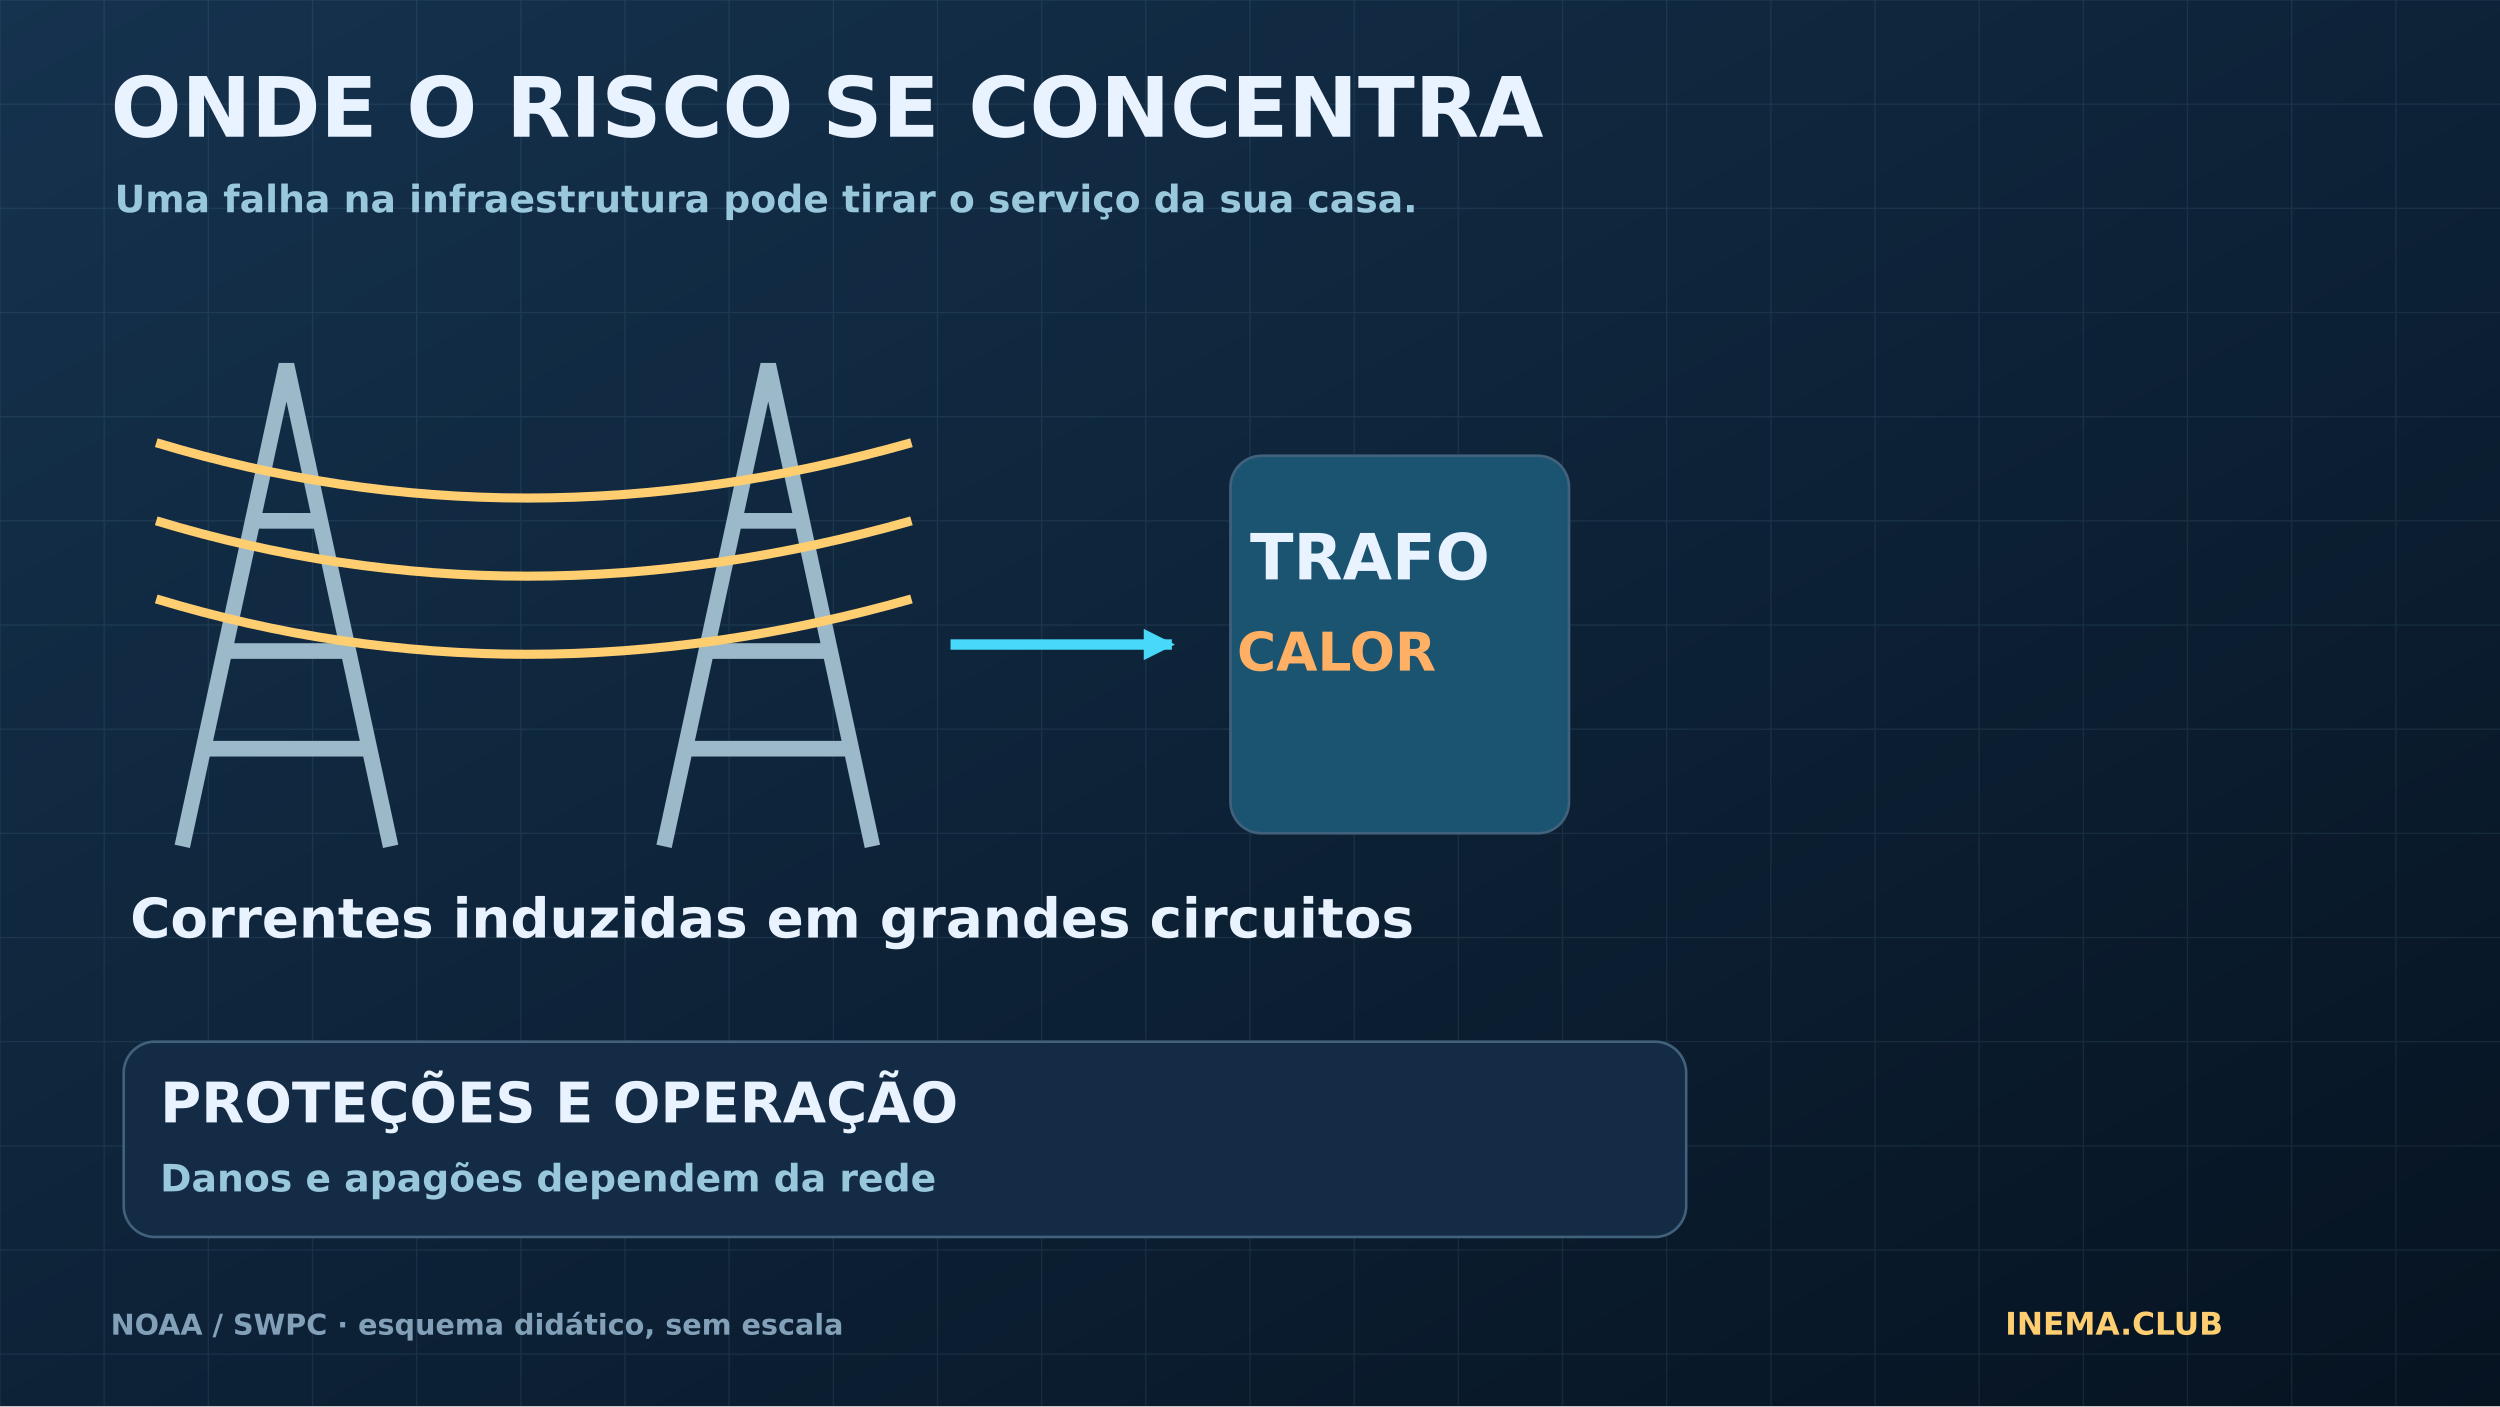
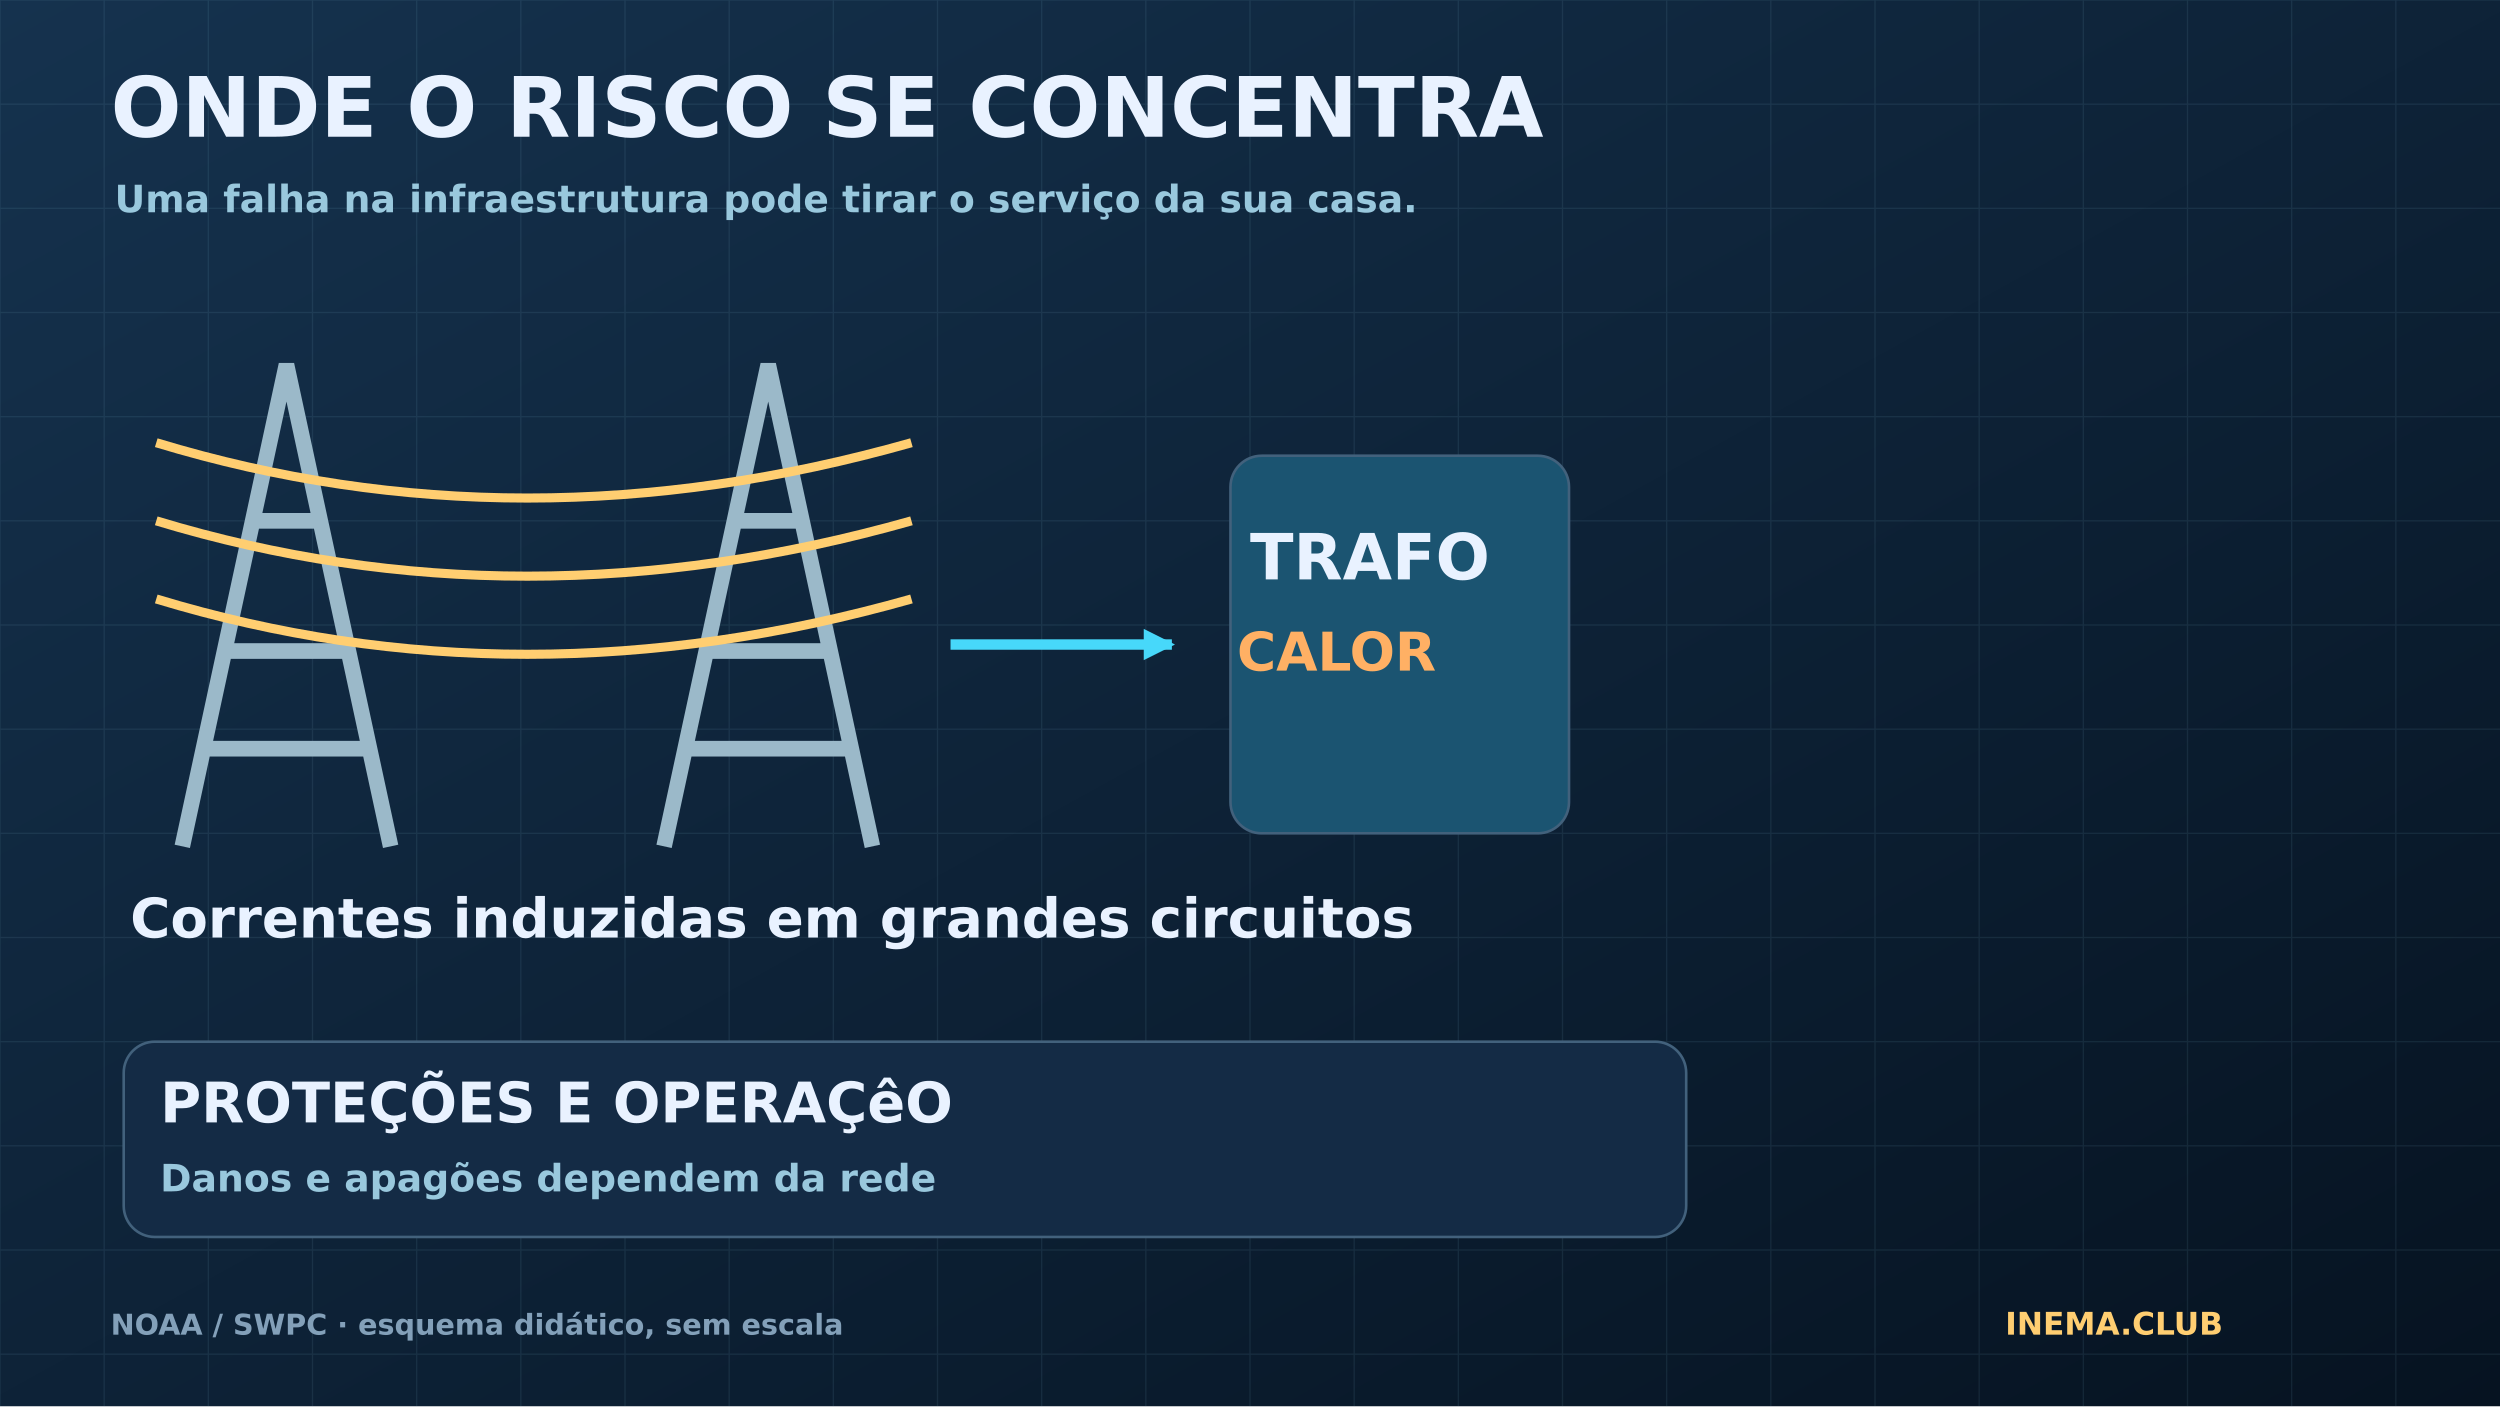
<svg xmlns="http://www.w3.org/2000/svg" width="1920" height="1080" viewBox="0 0 1920 1080">
  <defs>
    <radialGradient id="sun">
      <stop stop-color="#fff0a0" />
      <stop offset=".5" stop-color="#ffad35" />
      <stop offset="1" stop-color="#d85212" />
    </radialGradient>
    <radialGradient id="earth" cx=".25" cy=".25">
      <stop stop-color="#39c1f8" />
      <stop offset=".7" stop-color="#1472b0" />
      <stop offset="1" stop-color="#062c53" />
    </radialGradient>
    <linearGradient id="bg" x2="1" y2="1">
      <stop stop-color="#15324e" />
      <stop offset="1" stop-color="#061321" />
    </linearGradient>
    <marker id="arrow" viewBox="0 0 10 10" refX="9" refY="5" markerWidth="3" markerHeight="3" orient="auto-start-reverse">
      <path d="M0 0 L10 5 L0 10Z" fill="#47d8fa" />
    </marker>
  </defs>
  <rect width="1920" height="1080" fill="url(#bg)" />
  <g opacity=".09" stroke="#96d4ed">
    <path d="M0,0 H1920 M0,0 V1080" />
    <path d="M0,80 H1920 M80,0 V1080" />
    <path d="M0,160 H1920 M160,0 V1080" />
    <path d="M0,240 H1920 M240,0 V1080" />
    <path d="M0,320 H1920 M320,0 V1080" />
    <path d="M0,400 H1920 M400,0 V1080" />
    <path d="M0,480 H1920 M480,0 V1080" />
    <path d="M0,560 H1920 M560,0 V1080" />
    <path d="M0,640 H1920 M640,0 V1080" />
    <path d="M0,720 H1920 M720,0 V1080" />
    <path d="M0,800 H1920 M800,0 V1080" />
    <path d="M0,880 H1920 M880,0 V1080" />
    <path d="M0,960 H1920 M960,0 V1080" />
    <path d="M0,1040 H1920 M1040,0 V1080" />
    <path d="M0,1120 H1920 M1120,0 V1080" />
    <path d="M0,1200 H1920 M1200,0 V1080" />
    <path d="M0,1280 H1920 M1280,0 V1080" />
    <path d="M0,1360 H1920 M1360,0 V1080" />
    <path d="M0,1440 H1920 M1440,0 V1080" />
    <path d="M0,1520 H1920 M1520,0 V1080" />
    <path d="M0,1600 H1920 M1600,0 V1080" />
    <path d="M0,1680 H1920 M1680,0 V1080" />
    <path d="M0,1760 H1920 M1760,0 V1080" />
    <path d="M0,1840 H1920 M1840,0 V1080" />
  </g>
  <text x="85" y="105" font-size="64" fill="#e9f2ff" font-family="DejaVu Sans,sans-serif" font-weight="bold">ONDE O RISCO SE CONCENTRA</text>
  <text x="88" y="163" font-size="29" fill="#99c8dd" font-family="DejaVu Sans,sans-serif" font-weight="bold">Uma falha na infraestrutura pode tirar o serviço da sua casa.</text>
  <path d="M140,650 L220,280 L300,650 M158,575 H282 M172,500 H268 M192,400 H248" fill="none" stroke="#9bb9c9" stroke-width="12" />
  <path d="M510,650 L590,280 L670,650 M528,575 H652 M542,500 H638 M562,400 H618" fill="none" stroke="#9bb9c9" stroke-width="12" />
  <path d="M120,340 Q400,425 700,340" fill="none" stroke="#ffce71" stroke-width="7" />
  <path d="M120,400 Q400,485 700,400" fill="none" stroke="#ffce71" stroke-width="7" />
  <path d="M120,460 Q400,545 700,460" fill="none" stroke="#ffce71" stroke-width="7" />
  <path d="M730,495 L900,495" stroke="#47d8fa" stroke-width="8" fill="none" marker-end="url(#arrow)" />
  <rect x="945" y="350" width="260" height="290" rx="24" fill="#1b5471" stroke="#42617c" stroke-width="2" />
  <text x="960" y="445" font-size="49" fill="#e9f2ff" font-family="DejaVu Sans,sans-serif" font-weight="bold">TRAFO</text>
  <text x="950" y="515" font-size="41" fill="#ffb064" font-family="DejaVu Sans,sans-serif" font-weight="bold">CALOR</text>
  <text x="100" y="720" font-size="42" fill="#e9f2ff" font-family="DejaVu Sans,sans-serif" font-weight="bold">Correntes induzidas em grandes circuitos</text>
  <rect x="95" y="800" width="1200" height="150" rx="24" fill="#142b45" stroke="#42617c" stroke-width="2" />
-   <text x="123" y="862" font-size="43" fill="#e9f2ff" font-family="DejaVu Sans,sans-serif" font-weight="bold">PROTEÇÕES E OPERAÇÃO</text>
+   <text x="123" y="862" font-size="43" fill="#e9f2ff" font-family="DejaVu Sans,sans-serif" font-weight="bold">PROTEÇÕES E OPERAÇêO</text>
  <text x="123" y="915" font-size="29" fill="#99c8dd" font-family="DejaVu Sans,sans-serif" font-weight="bold">Danos e apagões dependem da rede</text>
  <text x="85" y="1025" font-size="22" fill="#83a0b9" font-family="DejaVu Sans,sans-serif" font-weight="bold">NOAA / SWPC · esquema didático, sem escala</text>
  <text x="1540" y="1025" font-size="24" fill="#ffce71" font-family="DejaVu Sans,sans-serif" font-weight="bold">INEMA.CLUB</text>
</svg>
